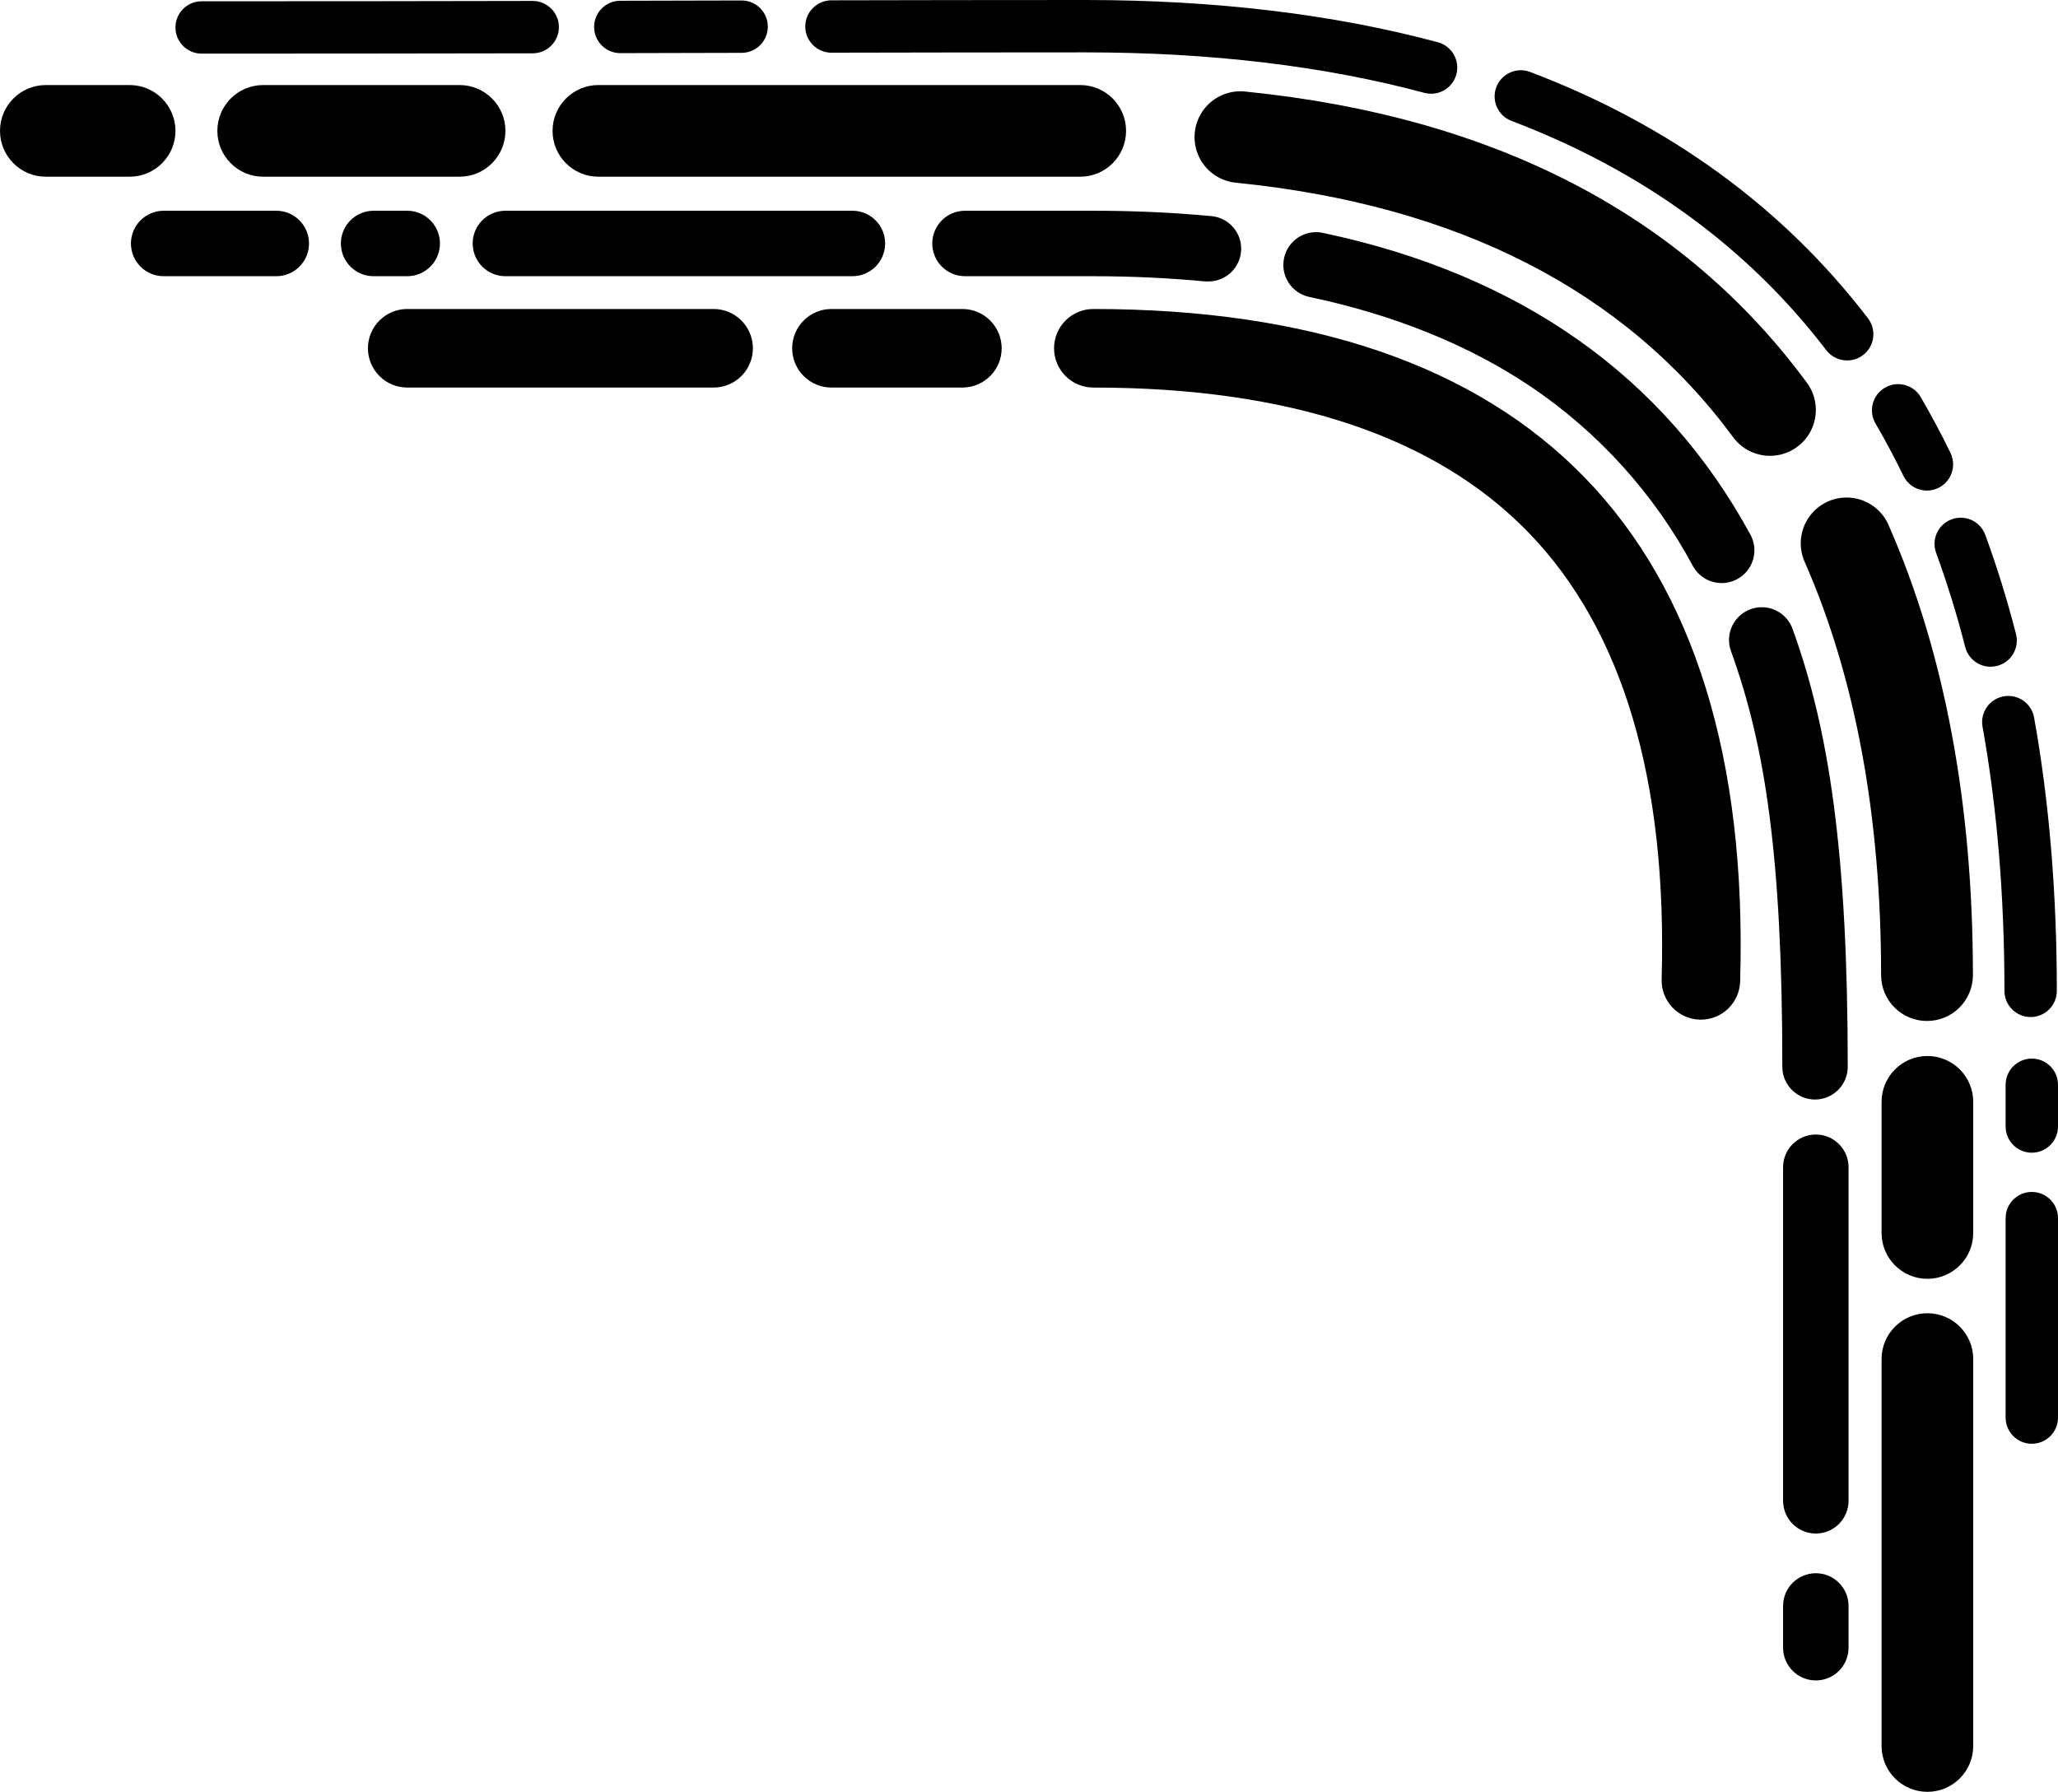
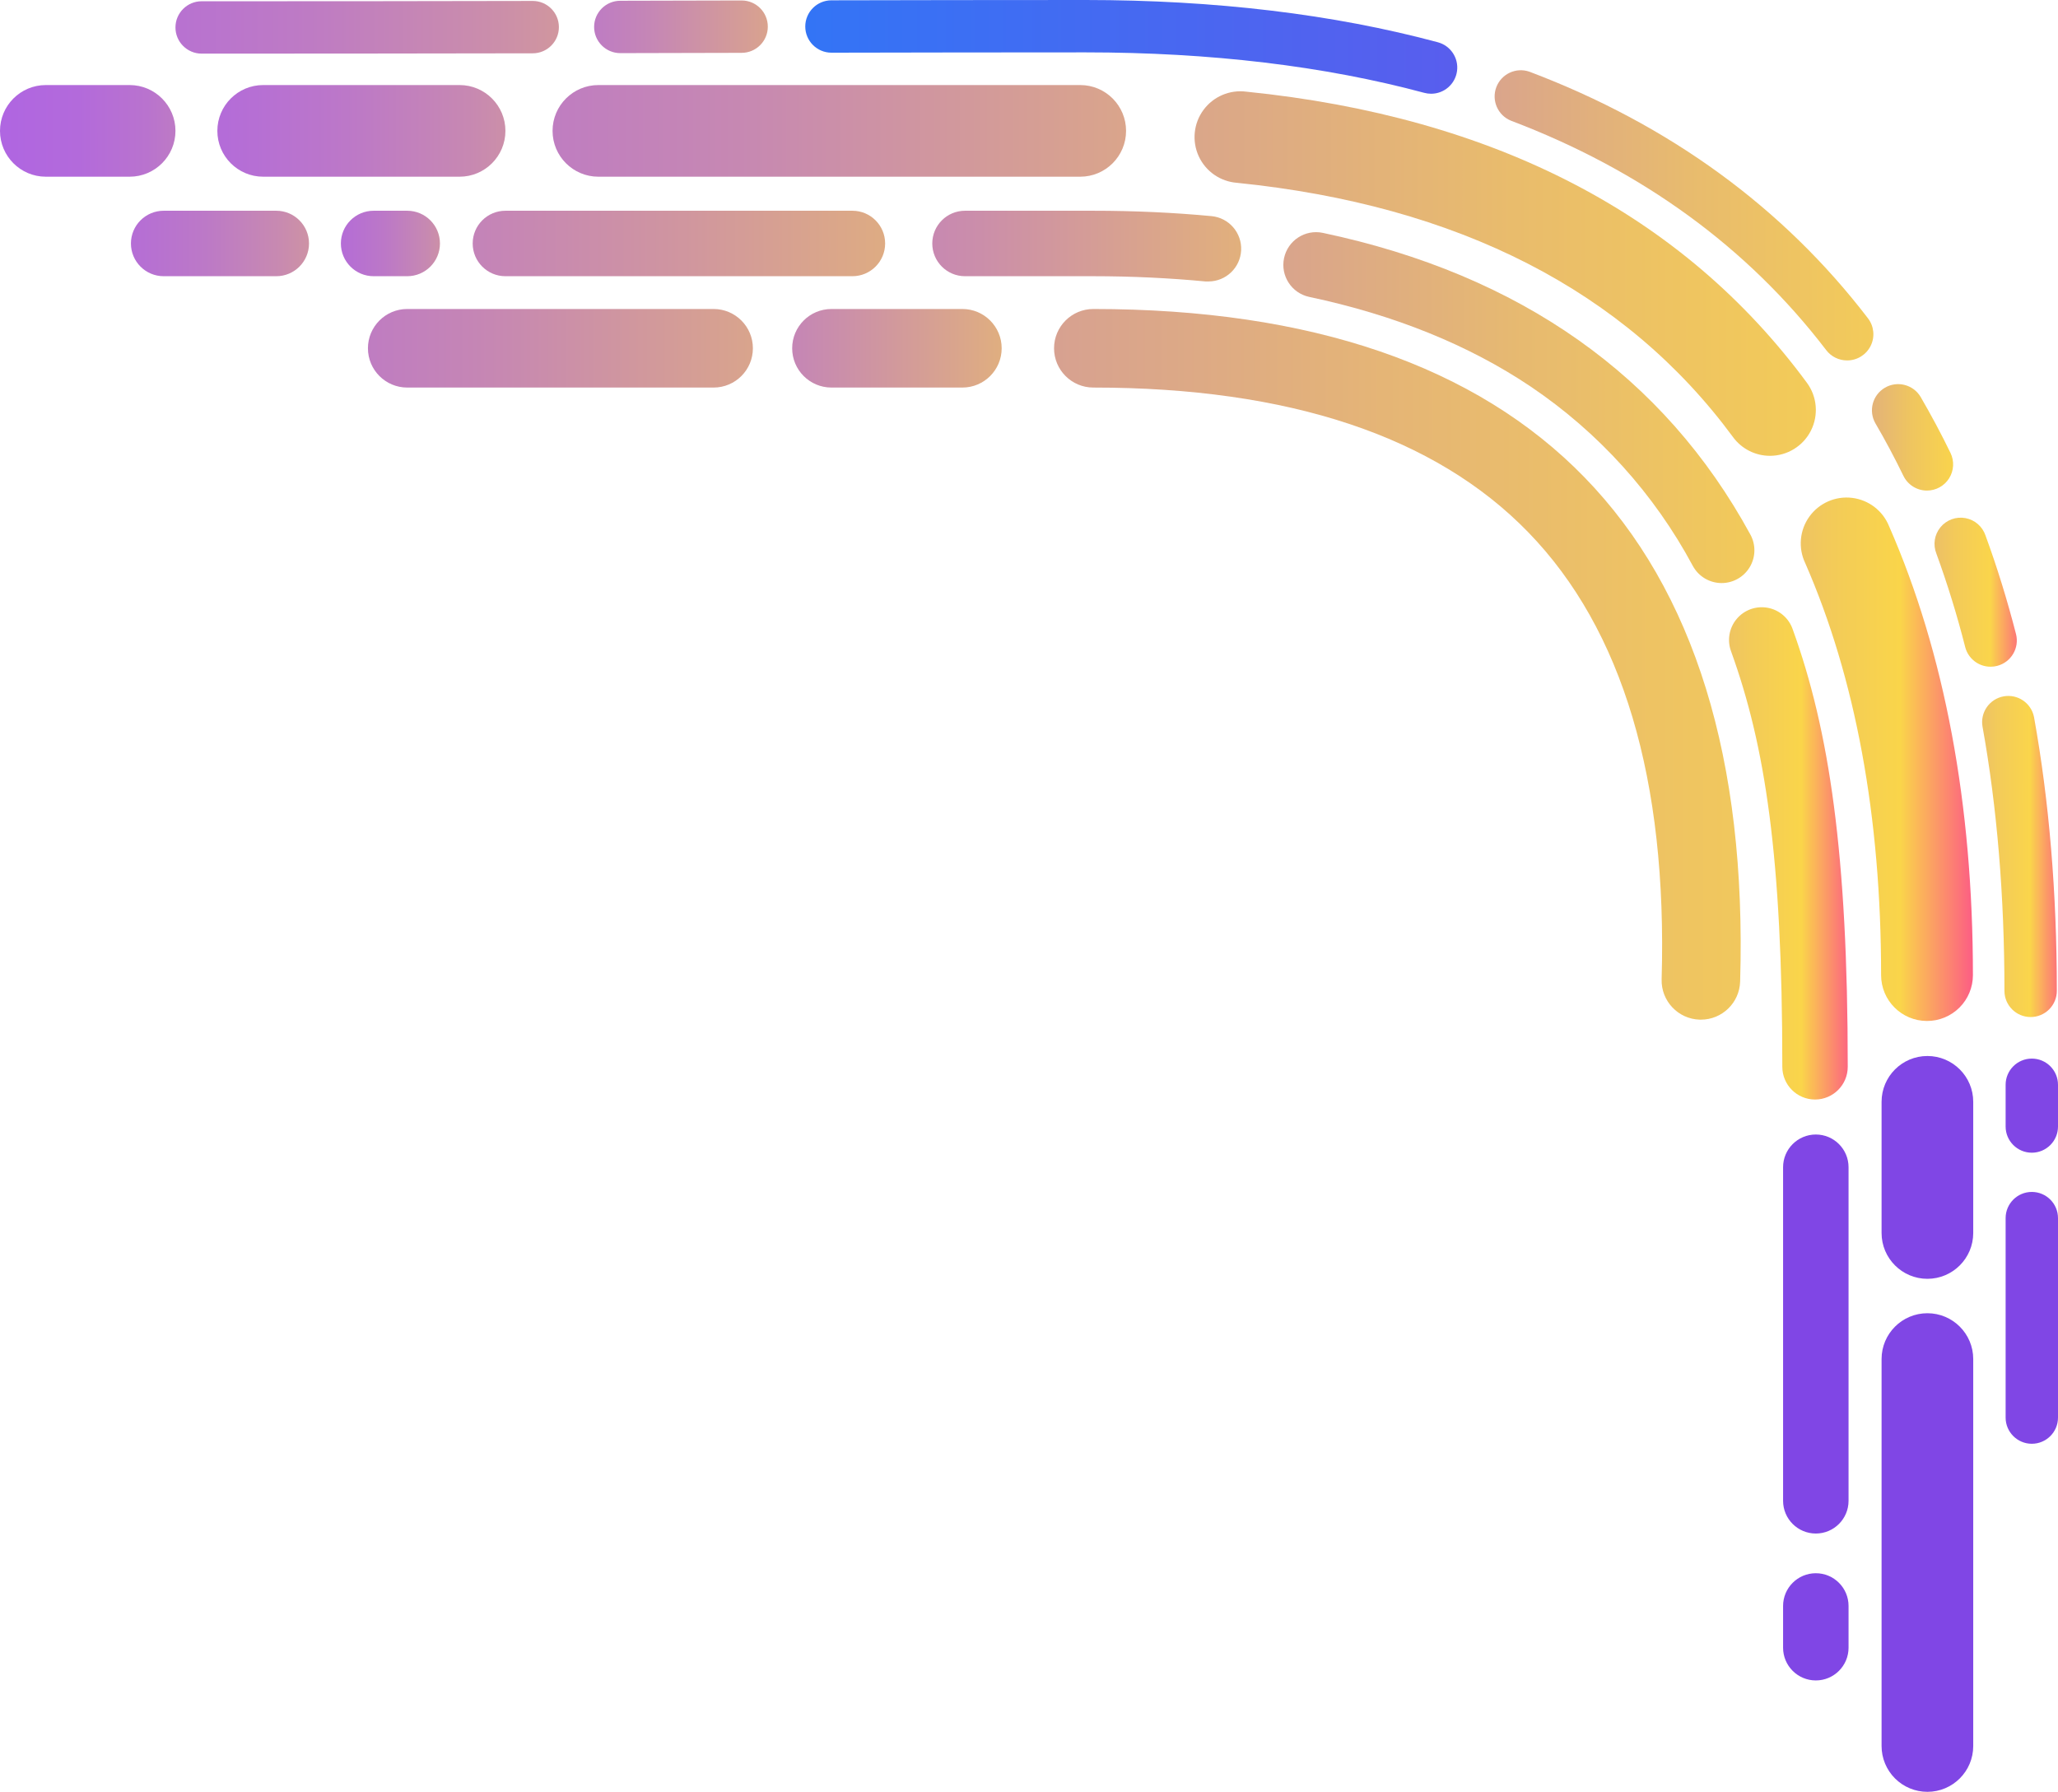
<svg xmlns="http://www.w3.org/2000/svg" viewBox="0 0 785.87 684.27">
  <defs>
-     <defs>
-       <linearGradient id="Gradient1">
-         <stop offset="0%" stop-color="#FD4A8D" />
-         <stop offset="100%" stop-color="#8046E5" />
-       </linearGradient>
-       <linearGradient id="Gradient2" x1="0" x2="0" y1="0" y2="1">
-         <stop offset="0%" stop-color="#8046E5" />
-         <stop offset="50%" stop-color="#0590ff" />
-         <stop offset="100%" stop-color="#FD4A8D" />
-       </linearGradient>
-       <style type="text/css">
-         #rect1 { fill: url(#Gradient1); }
-         .stop1 { stop-color: #8046E5; }
-         .stop2 { stop-color: black; stop-opacity: 0; }
-         .stop3 { stop-color: #FD4A8D; }
-       </style>
-     </defs>
+     <style>.cls-1{fill:url(#linear-gradient);}.cls-2{fill:url(#linear-gradient-2);}.cls-3{fill:url(#linear-gradient-3);}.cls-4{fill:url(#linear-gradient-4);}.cls-5{fill:url(#linear-gradient-5);}.cls-6{fill:url(#linear-gradient-6);}.cls-7{fill:url(#linear-gradient-7);}.cls-8{fill:url(#linear-gradient-8);}.cls-9{fill:url(#linear-gradient-9);}.cls-10{fill:url(#linear-gradient-10);}.cls-11{fill:url(#linear-gradient-11);}.cls-12{fill:url(#linear-gradient-12);}.cls-13{fill:url(#linear-gradient-13);}.cls-14{fill:url(#linear-gradient-14);}.cls-15{fill:url(#linear-gradient-15);}.cls-16{fill:url(#linear-gradient-16);}.cls-17{fill:url(#linear-gradient-17);}.cls-18{fill:url(#linear-gradient-18);}.cls-19{fill:url(#linear-gradient-19);}.cls-20{fill:url(#linear-gradient-20);}.cls-21{fill:url(#linear-gradient-21);}.cls-22{fill:#8046E5;}</style>
+     <linearGradient id="linear-gradient" x1="939.25" y1="253.69" x2="83.08" y2="253.69" gradientUnits="userSpaceOnUse">
+       <stop offset="0" stop-color="#8046E5" />
+       <stop offset="0.12" stop-color="#fcd846" />
+       <stop offset="0.29" stop-color="#f3cb58" />
+       <stop offset="0.48" stop-color="#e5b576" />
+       <stop offset="0.7" stop-color="#d0979e" />
+       <stop offset="0.93" stop-color="#b770d2" />
+       <stop offset="1" stop-color="#0590ff" />
+     </linearGradient>
+     <linearGradient id="linear-gradient-2" x1="466.27" y1="132.98" x2="205.04" y2="132.98" gradientUnits="userSpaceOnUse">
+       <stop offset="0" stop-color="#8046E5" />
+       <stop offset="0.07" stop-color="#f8d24f" />
+       <stop offset="0.4" stop-color="#d8a38f" />
+       <stop offset="0.67" stop-color="#c180bd" />
+       <stop offset="0.88" stop-color="#b36bd9" />
+       <stop offset="1" stop-color="#0590ff" />
+     </linearGradient>
+     <linearGradient id="linear-gradient-3" x1="441.43" y1="132.98" x2="-38.58" y2="132.98" gradientUnits="userSpaceOnUse">
+       <stop offset="0" stop-color="#8046E5" />
+       <stop offset="0.12" stop-color="#f0c65f" />
+       <stop offset="0.33" stop-color="#d8a38e" />
+       <stop offset="0.53" stop-color="#c687b3" />
+       <stop offset="0.71" stop-color="#b973ce" />
+       <stop offset="0.87" stop-color="#b167de" />
+       <stop offset="1" stop-color="#0590ff" />
+     </linearGradient>
+     <linearGradient id="linear-gradient-4" x1="753.02" y1="325.99" x2="605.16" y2="325.99" gradientUnits="userSpaceOnUse">
+       <stop offset="0" stop-color="#8046E5" />
+       <stop offset="0.29" stop-color="#FD4A8D" />
+       <stop offset="0.44" stop-color="#fad54a" />
+       <stop offset="0.57" stop-color="#f3cb58" />
+       <stop offset="0.68" stop-color="#eabd6b" />
+       <stop offset="0.77" stop-color="#ddaa85" />
+       <stop offset="0.86" stop-color="#ce93a4" />
+       <stop offset="0.95" stop-color="#bc78c7" />
+       <stop offset="1" stop-color="#0590ff" />
+     </linearGradient>
+     <linearGradient id="linear-gradient-5" x1="858.29" y1="155.66" x2="270.91" y2="155.66" gradientUnits="userSpaceOnUse">
+       <stop offset="0" stop-color="#8046E5" />
+       <stop offset="0.13" stop-color="#fcd946" />
+       <stop offset="0.29" stop-color="#f4cd55" />
+       <stop offset="0.47" stop-color="#e7ba70" />
+       <stop offset="0.67" stop-color="#d59e94" />
+       <stop offset="0.87" stop-color="#be7cc3" />
+       <stop offset="1" stop-color="#0590ff" />
+     </linearGradient>
+     <linearGradient id="linear-gradient-6" x1="597.56" y1="93.98" x2="212.25" y2="93.98" gradientUnits="userSpaceOnUse">
+       <stop offset="0" stop-color="#8046E5" />
+       <stop offset="0.2" stop-color="#ecc067" />
+       <stop offset="0.58" stop-color="#cb8eaa" />
+       <stop offset="0.86" stop-color="#b66fd4" />
+       <stop offset="1" stop-color="#0590ff" />
+     </linearGradient>
+     <linearGradient id="linear-gradient-7" x1="502.92" y1="92.98" x2="-11.37" y2="92.98" gradientUnits="userSpaceOnUse">
+       <stop offset="0" stop-color="#8046E5" />
+       <stop offset="0.2" stop-color="#e9bd6c" />
+       <stop offset="0.47" stop-color="#d0969f" />
+       <stop offset="0.7" stop-color="#be7ac5" />
+       <stop offset="0.88" stop-color="#b269dc" />
+       <stop offset="1" stop-color="#0590ff" />
+     </linearGradient>
+     <linearGradient id="linear-gradient-8" x1="207.61" y1="92.98" x2="84.09" y2="92.98" gradientUnits="userSpaceOnUse">
+       <stop offset="0" stop-color="#8046E5" />
+       <stop offset="0.01" stop-color="#fcd945" />
+       <stop offset="0.12" stop-color="#e8ba6f" />
+       <stop offset="0.24" stop-color="#d69f93" />
+       <stop offset="0.36" stop-color="#c789b1" />
+       <stop offset="0.49" stop-color="#bc78c7" />
+       <stop offset="0.63" stop-color="#b46cd7" />
+       <stop offset="0.79" stop-color="#af65e1" />
+       <stop offset="1" stop-color="#0590ff" />
+     </linearGradient>
+     <linearGradient id="linear-gradient-9" x1="189.2" y1="92.98" x2="-32.84" y2="92.98" gradientUnits="userSpaceOnUse">
+       <stop offset="0" stop-color="#8046E5" />
+       <stop offset="0.01" stop-color="#fdda44" />
+       <stop offset="0.12" stop-color="#e8bb6e" />
+       <stop offset="0.24" stop-color="#d6a092" />
+       <stop offset="0.37" stop-color="#c88ab0" />
+       <stop offset="0.5" stop-color="#bc79c7" />
+       <stop offset="0.64" stop-color="#b46cd7" />
+       <stop offset="0.79" stop-color="#af65e1" />
+       <stop offset="1" stop-color="#0590ff" />
+     </linearGradient>
+     <linearGradient id="linear-gradient-10" x1="821.89" y1="290.18" x2="608.06" y2="290.18" gradientUnits="userSpaceOnUse">
+       <stop offset="0" stop-color="#8046E5" />
+       <stop offset="0.3" stop-color="#FD4A8D" />
+       <stop offset="0.45" stop-color="#fad54a" />
+       <stop offset="0.57" stop-color="#f3cb58" />
+       <stop offset="0.68" stop-color="#eabd6b" />
+       <stop offset="0.78" stop-color="#deab84" />
+       <stop offset="0.86" stop-color="#ce94a2" />
+       <stop offset="0.94" stop-color="#bd79c6" />
+       <stop offset="1" stop-color="#0590ff" />
+     </linearGradient>
+     <linearGradient id="linear-gradient-11" x1="941.34" y1="104.48" x2="168.12" y2="104.48" gradientUnits="userSpaceOnUse">
+       <stop offset="0" stop-color="#8046E5" />
+       <stop offset="0.13" stop-color="#fcd945" />
+       <stop offset="0.29" stop-color="#f5ce54" />
+       <stop offset="0.47" stop-color="#e9bc6c" />
+       <stop offset="0.65" stop-color="#d8a38e" />
+       <stop offset="0.84" stop-color="#c383b9" />
+       <stop offset="1" stop-color="#0590ff" />
+     </linearGradient>
+     <linearGradient id="linear-gradient-12" x1="659.32" y1="49.98" x2="-55.79" y2="49.98" gradientUnits="userSpaceOnUse">
+       <stop offset="0" stop-color="#8046E5" />
+       <stop offset="0.1" stop-color="#f2ca5a" />
+       <stop offset="0.32" stop-color="#daa58b" />
+       <stop offset="0.52" stop-color="#c789b1" />
+       <stop offset="0.71" stop-color="#b974cd" />
+       <stop offset="0.88" stop-color="#b167de" />
+       <stop offset="1" stop-color="#0590ff" />
+     </linearGradient>
+     <linearGradient id="linear-gradient-13" x1="308.18" y1="49.98" x2="-51.01" y2="49.98" gradientUnits="userSpaceOnUse">
+       <stop offset="0" stop-color="#8046E5" />
+       <stop offset="0.02" stop-color="#fbd749" />
+       <stop offset="0.13" stop-color="#e6b872" />
+       <stop offset="0.24" stop-color="#d59e95" />
+       <stop offset="0.36" stop-color="#c788b2" />
+       <stop offset="0.49" stop-color="#bc78c8" />
+       <stop offset="0.62" stop-color="#b46cd8" />
+       <stop offset="0.78" stop-color="#af65e1" />
+       <stop offset="1" stop-color="#0590ff" />
+     </linearGradient>
+     <linearGradient id="linear-gradient-14" x1="137.16" y1="49.66" x2="-81.62" y2="50.34" gradientUnits="userSpaceOnUse">
+       <stop offset="0" stop-color="#8046E5" />
+       <stop offset="0" stop-color="#fddb43" />
+       <stop offset="0.06" stop-color="#ebbf69" />
+       <stop offset="0.13" stop-color="#dba68a" />
+       <stop offset="0.2" stop-color="#cd91a6" />
+       <stop offset="0.28" stop-color="#c180bd" />
+       <stop offset="0.37" stop-color="#b973ce" />
+       <stop offset="0.49" stop-color="#b36adb" />
+       <stop offset="0.64" stop-color="#af65e2" />
+       <stop offset="1" stop-color="#0590ff" />
+     </linearGradient>
+     <linearGradient id="linear-gradient-15" x1="815.32" y1="327.02" x2="722.08" y2="327.02" gradientUnits="userSpaceOnUse">
+       <stop offset="0" stop-color="#8046E5" />
+       <stop offset="0.27" stop-color="#FD4A8D" />
+       <stop offset="0.43" stop-color="#fad54b" />
+       <stop offset="0.56" stop-color="#f3cb59" />
+       <stop offset="0.67" stop-color="#e9bc6d" />
+       <stop offset="0.77" stop-color="#dca986" />
+       <stop offset="0.86" stop-color="#cd91a6" />
+       <stop offset="0.95" stop-color="#ba75cb" />
+       <stop offset="1" stop-color="#0590ff" />
+     </linearGradient>
+     <linearGradient id="linear-gradient-16" x1="802.93" y1="226.29" x2="700.62" y2="226.29" gradientUnits="userSpaceOnUse">
+       <stop offset="0" stop-color="#8046E5" />
+       <stop offset="0.27" stop-color="#FD4A8D" />
+       <stop offset="0.42" stop-color="#fad54b" />
+       <stop offset="0.55" stop-color="#f3ca59" />
+       <stop offset="0.66" stop-color="#e9bb6d" />
+       <stop offset="0.77" stop-color="#dca887" />
+       <stop offset="0.86" stop-color="#cc90a7" />
+       <stop offset="0.95" stop-color="#ba75cc" />
+       <stop offset="1" stop-color="#0590ff" />
+     </linearGradient>
+     <linearGradient id="linear-gradient-17" x1="778.37" y1="166.95" x2="676.89" y2="166.95" gradientUnits="userSpaceOnUse">
+       <stop offset="0" stop-color="#8046E5" />
+       <stop offset="0.18" stop-color="#fdda43" />
+       <stop offset="0.34" stop-color="#f8d24e" />
+       <stop offset="0.48" stop-color="#efc560" />
+       <stop offset="0.63" stop-color="#e3b279" />
+       <stop offset="0.76" stop-color="#d39a9a" />
+       <stop offset="0.9" stop-color="#bf7dc1" />
+       <stop offset="1" stop-color="#0590ff" />
+     </linearGradient>
+     <linearGradient id="linear-gradient-18" x1="867.01" y1="82.19" x2="394.11" y2="82.19" gradientUnits="userSpaceOnUse">
+       <stop offset="0" stop-color="#8046E5" />
+       <stop offset="0.13" stop-color="#fcd945" />
+       <stop offset="0.29" stop-color="#f5ce55" />
+       <stop offset="0.47" stop-color="#e8bb6e" />
+       <stop offset="0.66" stop-color="#d7a092" />
+       <stop offset="0.86" stop-color="#c07fbf" />
+       <stop offset="1" stop-color="#0590ff" />
+     </linearGradient>
+     <linearGradient id="linear-gradient-19" x1="817.16" y1="17.9" x2="4.2" y2="17.9" gradientUnits="userSpaceOnUse">
+       <stop offset="0" stop-color="#8046E5" />
+       <stop offset="1" stop-color="#0590ff" />
+     </linearGradient>
+     <linearGradient id="linear-gradient-20" x1="362.7" y1="10.23" x2="146.04" y2="10.23" gradientUnits="userSpaceOnUse">
+       <stop offset="0" stop-color="#8046E5" />
+       <stop offset="0.14" stop-color="#edc265" />
+       <stop offset="0.34" stop-color="#d7a092" />
+       <stop offset="0.53" stop-color="#c586b6" />
+       <stop offset="0.71" stop-color="#b873cf" />
+       <stop offset="0.87" stop-color="#b167df" />
+       <stop offset="1" stop-color="#0590ff" />
+     </linearGradient>
+     <linearGradient id="linear-gradient-21" x1="366.78" y1="10.42" x2="-111.4" y2="10.42" gradientUnits="userSpaceOnUse">
+       <stop offset="0" stop-color="#8046E5" />
+       <stop offset="0.1" stop-color="#eec462" />
+       <stop offset="0.23" stop-color="#dba689" />
+       <stop offset="0.37" stop-color="#cb8eaa" />
+       <stop offset="0.52" stop-color="#be7bc4" />
+       <stop offset="0.67" stop-color="#b56ed6" />
+       <stop offset="0.82" stop-color="#b066e1" />
+       <stop offset="1" stop-color="#0590ff" />
+     </linearGradient>
  </defs>
  <g id="Layer_2" data-name="Layer 2">
    <g id="Layer_1-2" data-name="Layer 1">
      <path class="cls-1" d="M649.51,389.39h-.45A15,15,0,0,1,634.51,374c2.22-76.22-14.91-133.66-50.91-170.72C548,166.57,492.11,148,417.5,148a15,15,0,0,1,0-30c83,0,146.15,21.65,187.62,64.35C647,225.43,667,290.19,664.49,374.82A15,15,0,0,1,649.51,389.39Z" />
      <path class="cls-2" d="M367.5,148h-50a15,15,0,0,1,0-30h50a15,15,0,1,1,0,30Z" />
      <path class="cls-3" d="M272.5,148h-117a15,15,0,0,1,0-30h117a15,15,0,1,1,0,30Z" />
      <path class="cls-4" d="M693.1,419.89a12.5,12.5,0,0,1-12.5-12.5c0-80.37-6.57-122.65-19.53-158.54a12.5,12.5,0,1,1,23.51-8.49c13.95,38.61,21,85.63,21,167A12.5,12.5,0,0,1,693.1,419.89Z" />
      <path class="cls-5" d="M657.44,222.66a12.51,12.51,0,0,1-11-6.52,192,192,0,0,0-62-68.56c-23.59-15.83-52-27.33-84.47-34.19a12.5,12.5,0,0,1,5.18-24.46c75.38,15.94,130.31,54.71,163.27,115.25a12.51,12.51,0,0,1-11,18.48Z" />
      <path class="cls-6" d="M461.52,107.48c-.4,0-.8,0-1.2,0-13.58-1.29-28-2-42.82-2h-49a12.5,12.5,0,0,1,0-25h49c15.62,0,30.83.7,45.18,2.06a12.5,12.5,0,0,1-1.16,24.94Z" />
      <path class="cls-7" d="M325.5,105.48H193a12.5,12.5,0,0,1,0-25H325.5a12.5,12.5,0,0,1,0,25Z" />
      <path class="cls-8" d="M155.5,105.48H142.67a12.5,12.5,0,0,1,0-25H155.5a12.5,12.5,0,0,1,0,25Z" />
      <path class="cls-9" d="M105.5,105.48h-43a12.5,12.5,0,0,1,0-25h43a12.5,12.5,0,0,1,0,25Z" />
      <path class="cls-10" d="M735.82,389.89a17.51,17.51,0,0,1-17.5-17.5c0-60.49-9.76-113.45-29-157.4a17.5,17.5,0,1,1,32.06-14c21.2,48.41,32,106.09,32,171.44A17.5,17.5,0,0,1,735.82,389.89Z" />
      <path class="cls-11" d="M675.9,174.07a17.47,17.47,0,0,1-14.11-7.13c-41.14-55.87-104.88-88.55-189.46-97.13A17.5,17.5,0,1,1,475.86,35C570.69,44.6,642.73,82,690,146.19a17.51,17.51,0,0,1-14.08,27.88Z" />
      <path class="cls-12" d="M412.5,67.48h-184a17.5,17.5,0,1,1,0-35h184a17.5,17.5,0,0,1,0,35Z" />
      <path class="cls-13" d="M175.5,67.48h-75a17.5,17.5,0,1,1,0-35h75a17.5,17.5,0,0,1,0,35Z" />
      <path class="cls-14" d="M49.5,67.48h-32a17.5,17.5,0,0,1,0-35h32a17.5,17.5,0,0,1,0,35Z" />
      <path class="cls-15" d="M775.42,388.39a10,10,0,0,1-10-10c0-36.13-2.82-70.1-8.39-101a10,10,0,0,1,19.68-3.55c5.78,32,8.71,67.19,8.71,104.51A10,10,0,0,1,775.42,388.39Z" />
      <path class="cls-16" d="M760.12,254.61a10,10,0,0,1-9.69-7.52,372.75,372.75,0,0,0-11-35.68,10,10,0,1,1,18.77-6.88c4.39,12,8.3,24.62,11.63,37.59a10,10,0,0,1-7.21,12.17A9.65,9.65,0,0,1,760.12,254.61Z" />
      <path class="cls-17" d="M735.83,187.34a10,10,0,0,1-9-5.64c-3.34-6.88-6.94-13.64-10.71-20.08a10,10,0,0,1,17.26-10.1c4,6.89,7.88,14.11,11.44,21.45a10,10,0,0,1-9,14.37Z" />
      <path class="cls-18" d="M705.37,137.64a10,10,0,0,1-8-3.92C667.37,94.45,626.86,65,577,46.1a10,10,0,0,1,7.08-18.7c53.4,20.2,96.87,51.89,129.23,94.16a10,10,0,0,1-7.94,16.08Z" />
      <path class="cls-19" d="M546.47,35.8a10.24,10.24,0,0,1-2.61-.35C505.74,25.2,462.22,20,414.5,20c-33.72,0-67.95.06-97,.12h0a10,10,0,0,1,0-20c29-.06,63.28-.12,97-.12C464,0,509.24,5.43,549.06,16.14a10,10,0,0,1-2.59,19.66Z" />
      <path class="cls-20" d="M236.87,20.29a10,10,0,0,1,0-20L261.66.23,283.2.18h0a10,10,0,0,1,0,20l-21.53.05-24.82.06Z" />
      <path class="cls-21" d="M77,20.48a10,10,0,0,1,0-20c39.83,0,80,0,126.42-.12h0a10,10,0,0,1,0,20C157,20.45,116.84,20.48,77,20.48Z" />
      <path class="cls-22" d="M736,488.36a17.5,17.5,0,0,1-17.5-17.5V420.77a17.5,17.5,0,0,1,35,0v50.09A17.51,17.51,0,0,1,736,488.36Z" />
      <path class="cls-22" d="M693.39,585.63a12.5,12.5,0,0,1-12.5-12.5V445.75a12.5,12.5,0,1,1,25,0V573.13A12.5,12.5,0,0,1,693.39,585.63Z" />
      <path class="cls-22" d="M693.39,641.73a12.5,12.5,0,0,1-12.5-12.5V613.29a12.5,12.5,0,0,1,25,0v15.94A12.5,12.5,0,0,1,693.39,641.73Z" />
      <path class="cls-22" d="M736,684.27a17.49,17.49,0,0,1-17.5-17.5V519a17.5,17.5,0,0,1,35,0V666.77A17.5,17.5,0,0,1,736,684.27Z" />
      <path class="cls-22" d="M775.87,440.2a10,10,0,0,1-10-10V414.26a10,10,0,0,1,20,0V430.2A10,10,0,0,1,775.87,440.2Z" />
      <path class="cls-22" d="M775.87,551.35a10,10,0,0,1-10-10V465.18a10,10,0,1,1,20,0v76.17A10,10,0,0,1,775.87,551.35Z" />
    </g>
  </g>
</svg>
